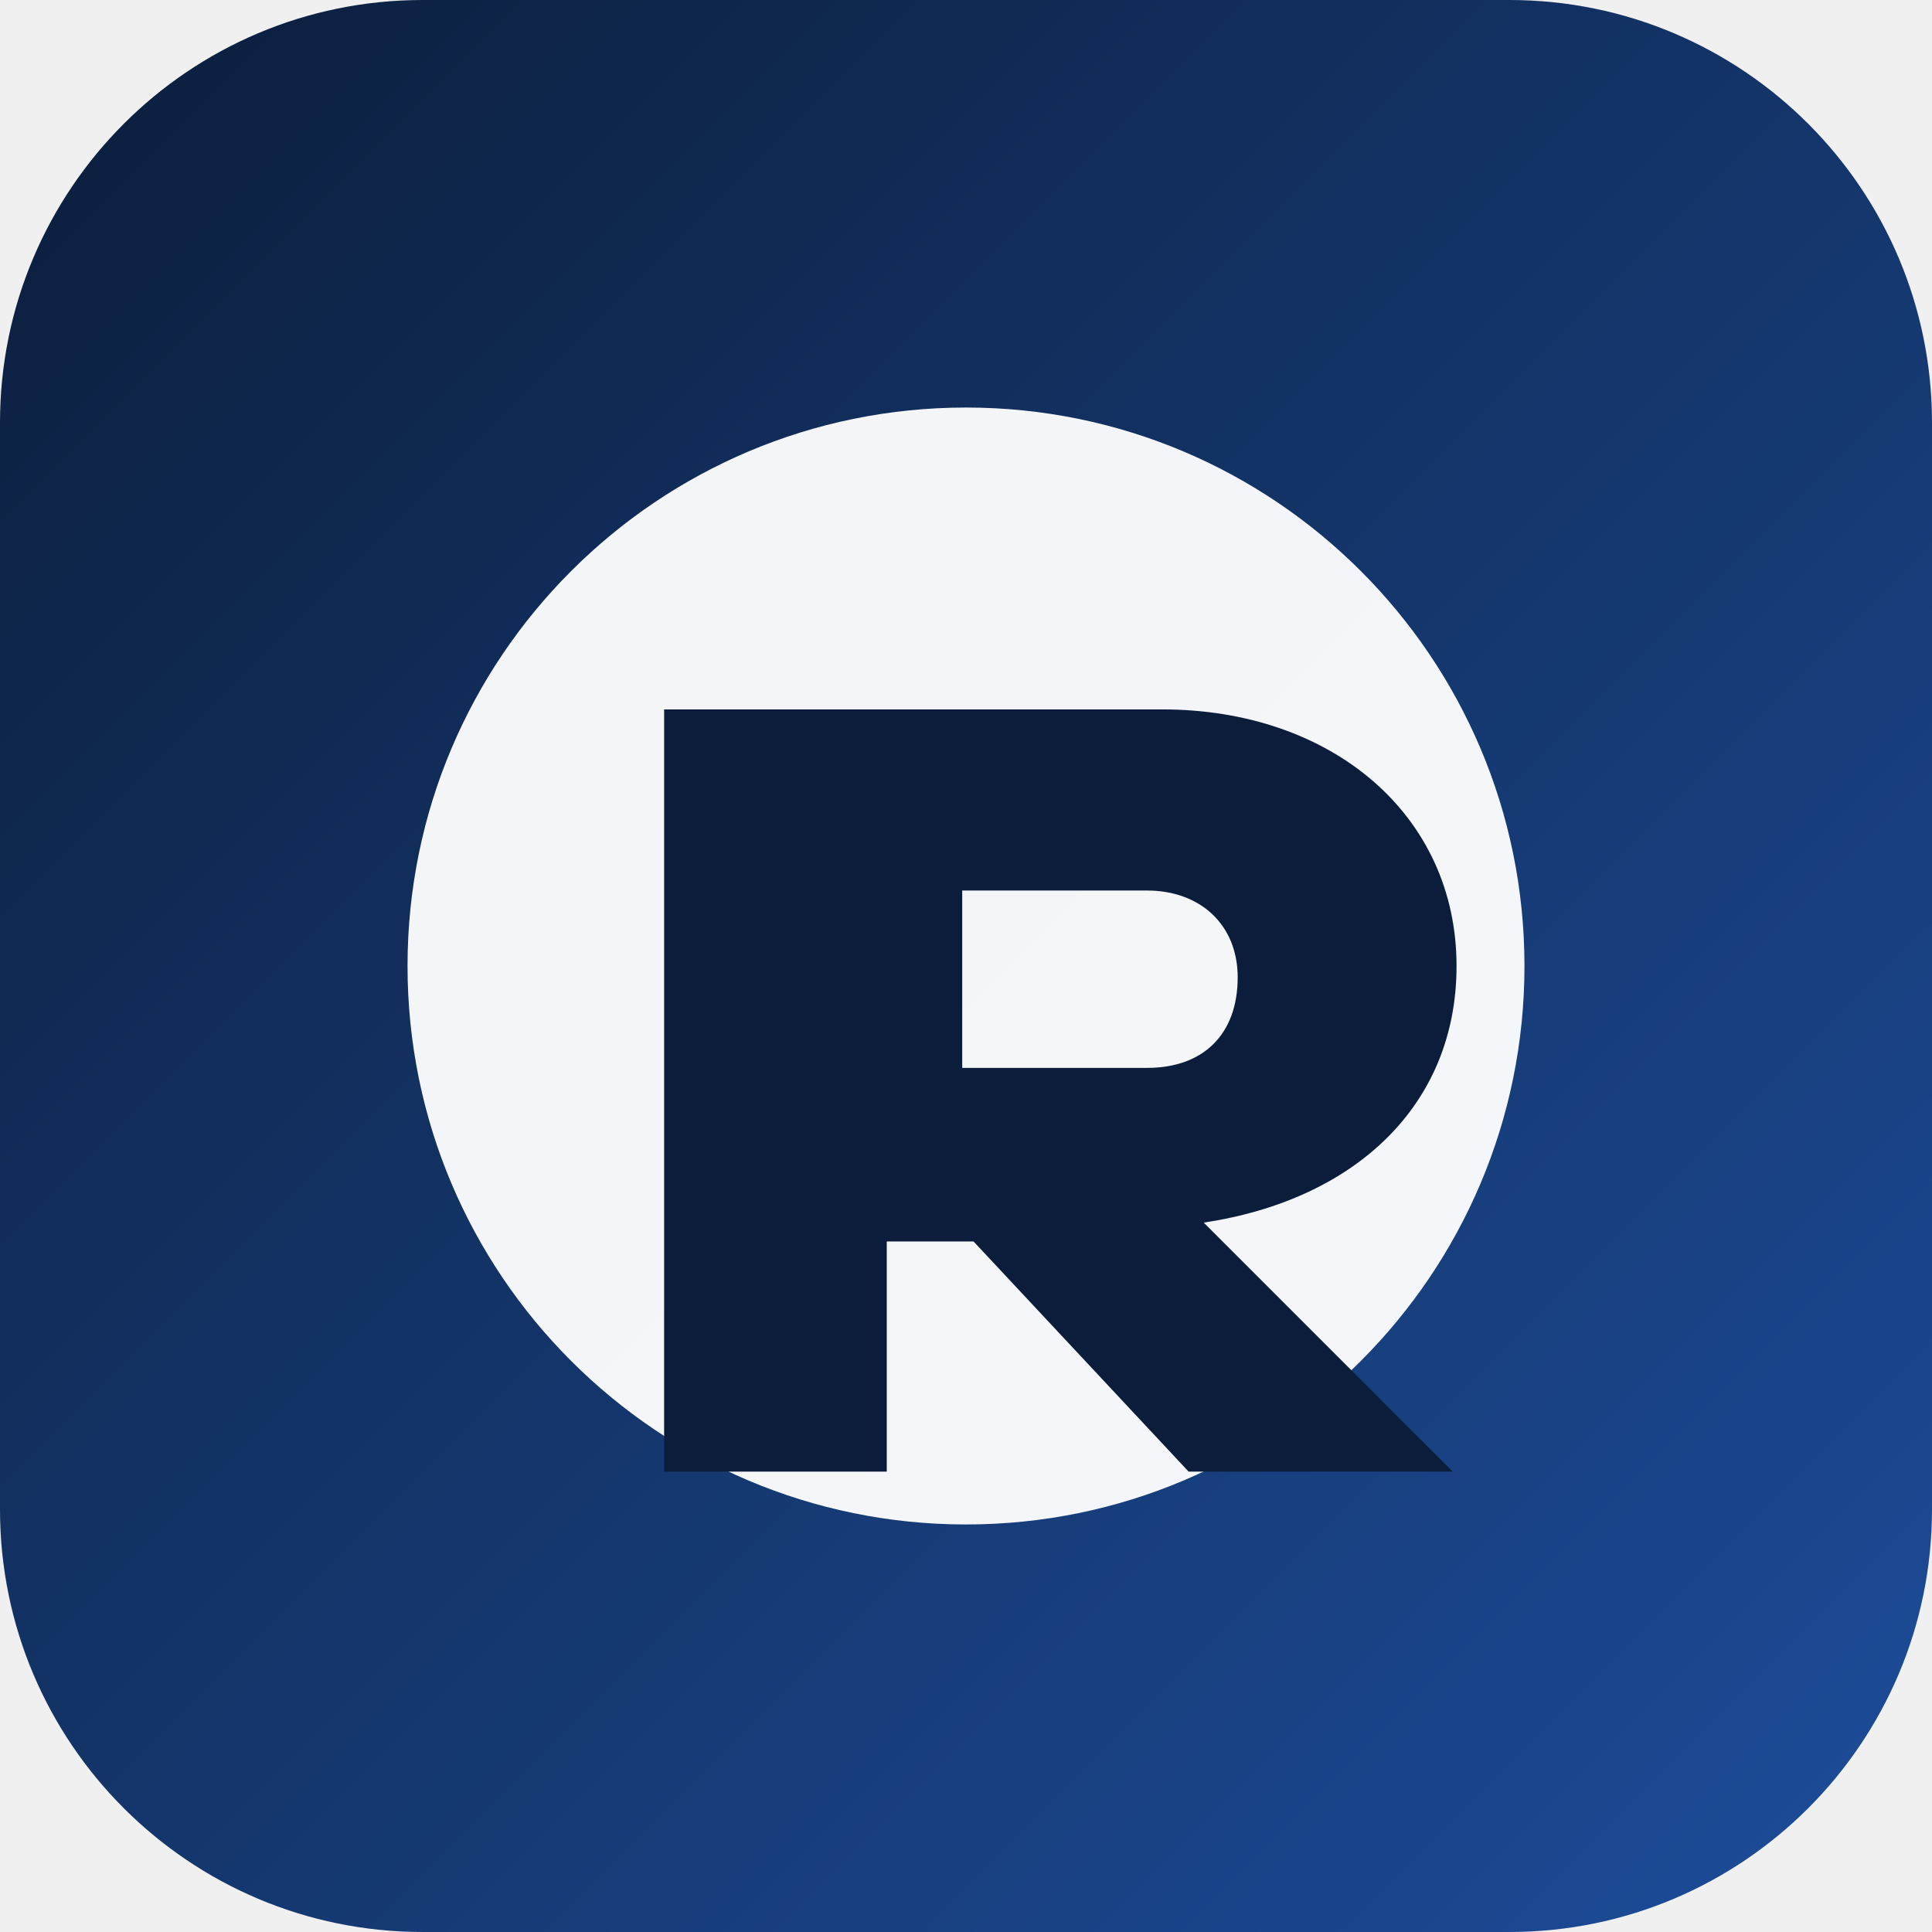
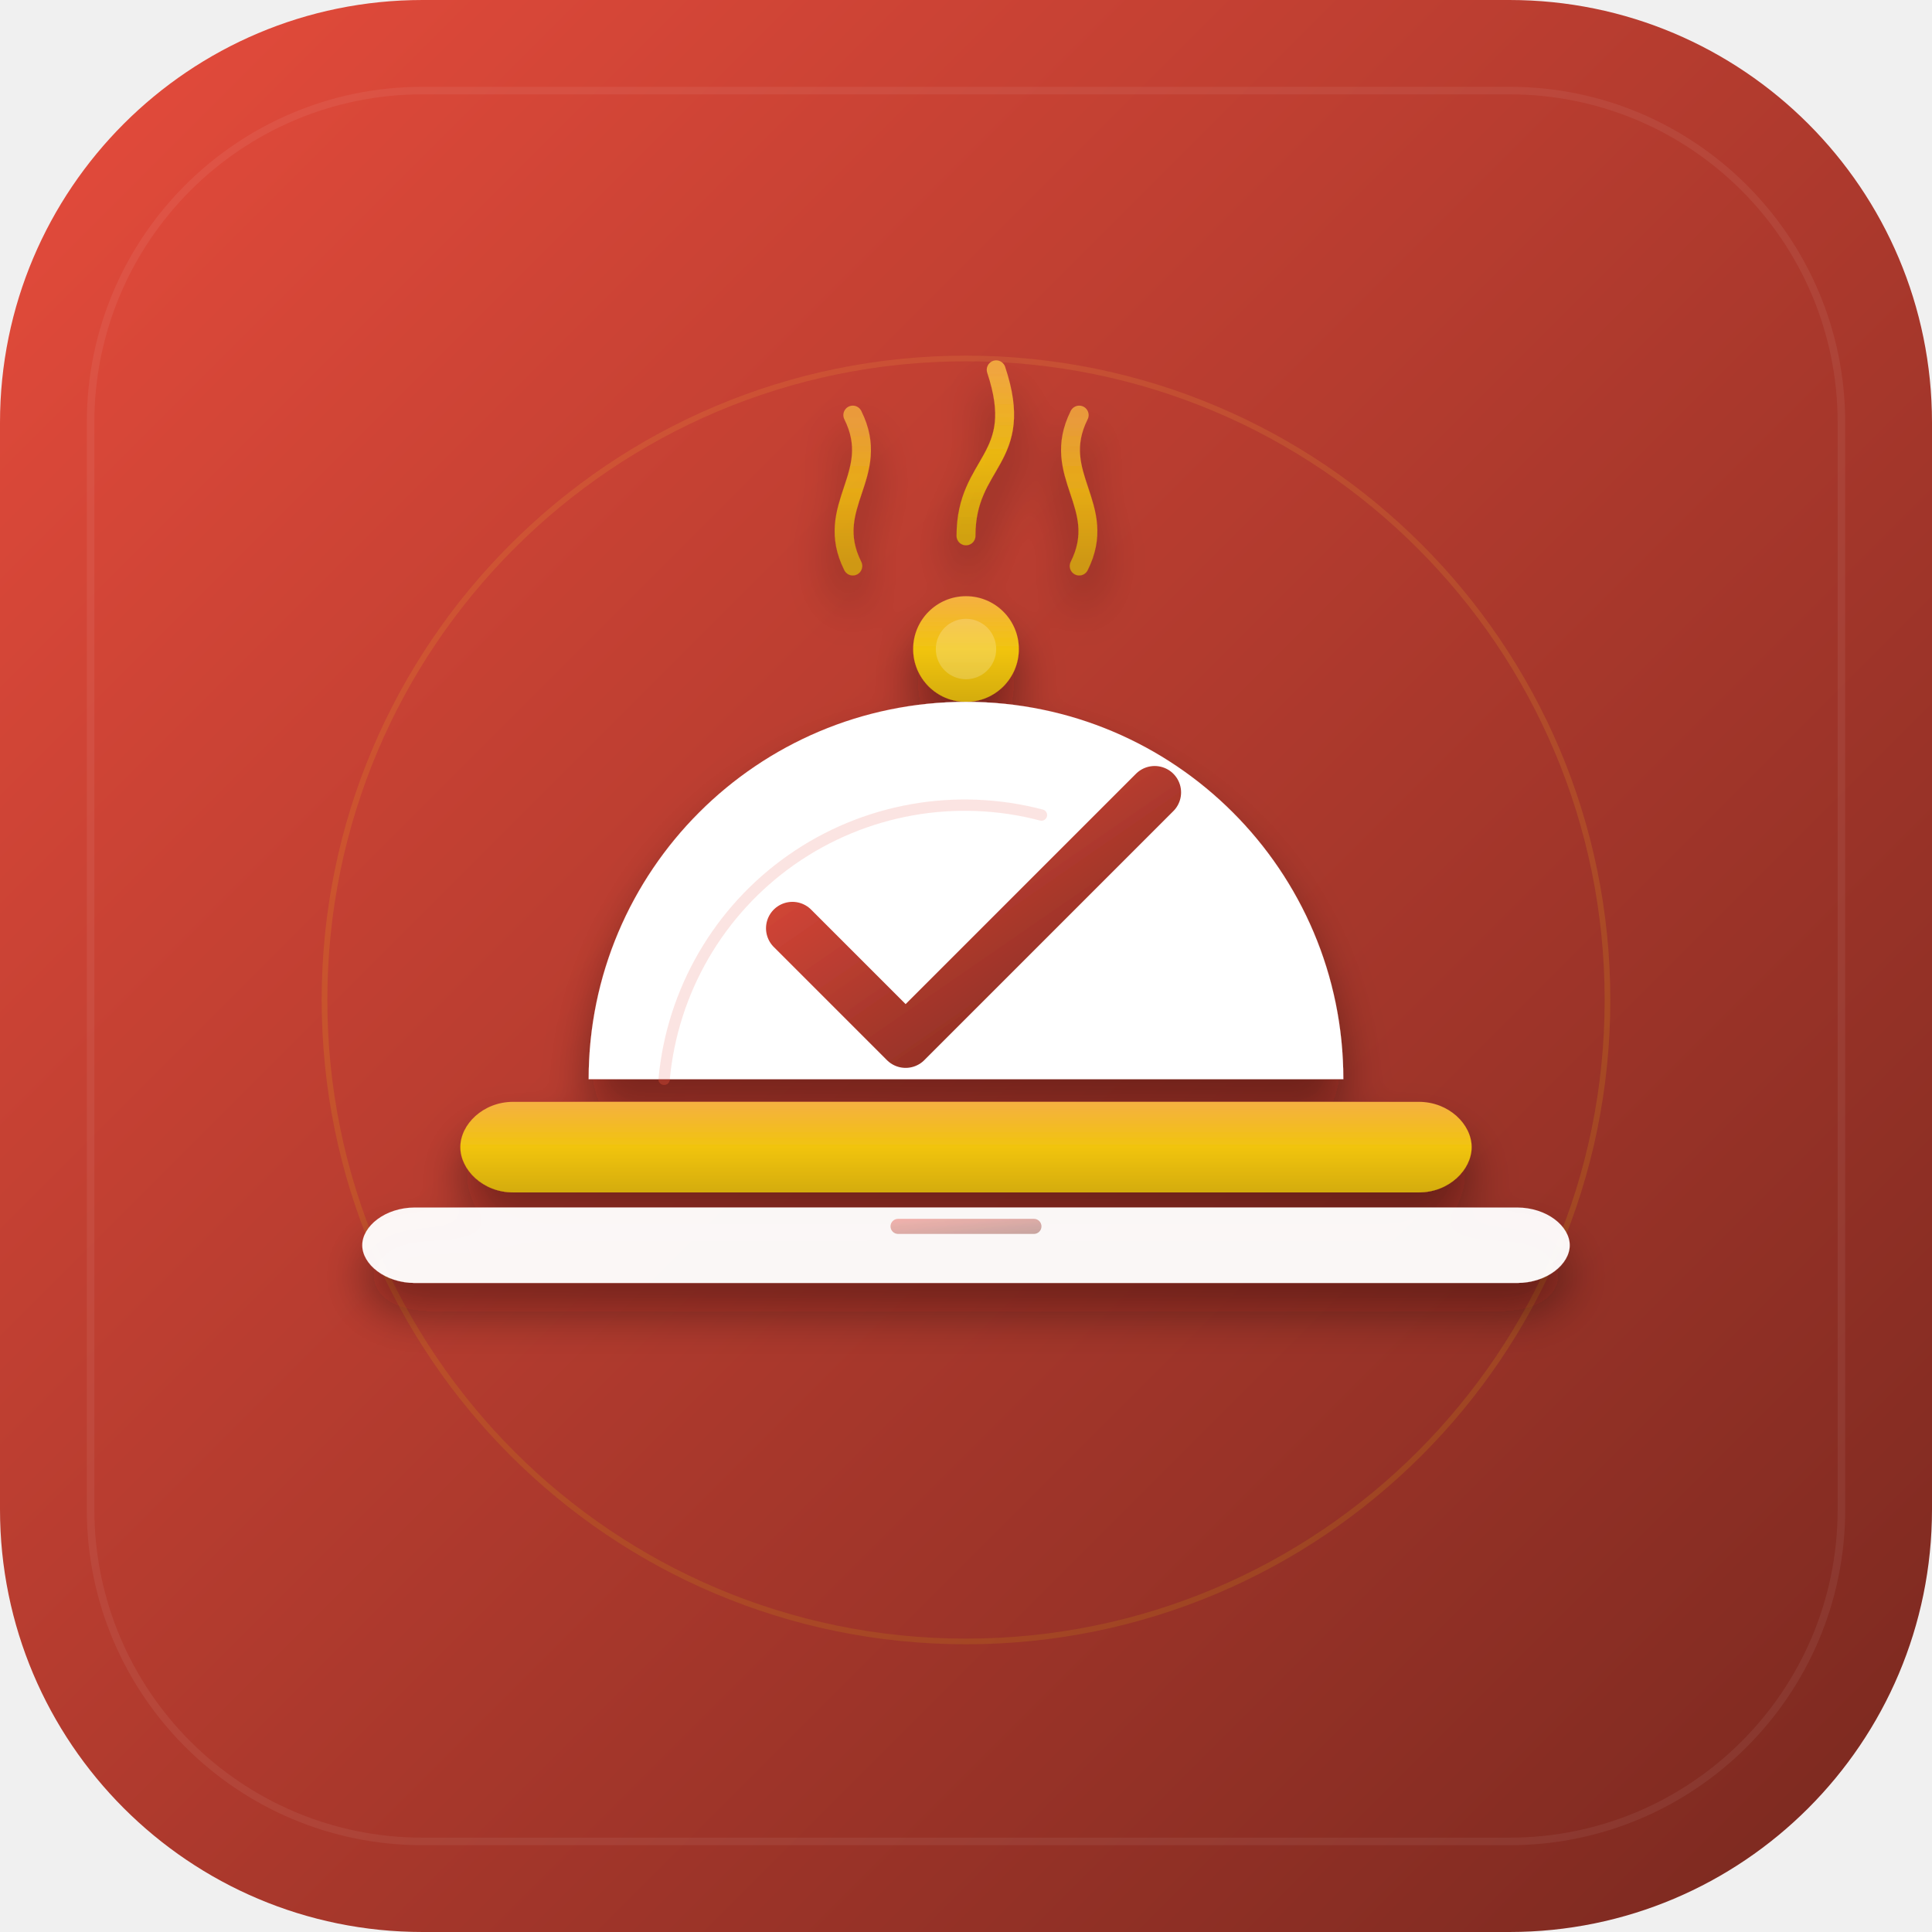
- <svg xmlns="http://www.w3.org/2000/svg" viewBox="0 0 512 512" role="img" aria-label="BilliBilli icon">
+ <svg xmlns="http://www.w3.org/2000/svg" viewBox="0 0 512 512" role="img" aria-label="Umiya Caters Logo">
  <defs>
-     <linearGradient id="bg" x1="0" y1="0" x2="1" y2="1">
-       <stop offset="0%" stop-color="#0b1d3a" />
-       <stop offset="100%" stop-color="#1d4d9b" />
+     <linearGradient id="brand-grad" x1="0" y1="0" x2="1" y2="1">
+       <stop offset="0%" stop-color="#E74C3C" />
+       <stop offset="100%" stop-color="#78281F" />
    </linearGradient>
+     <linearGradient id="gold-grad" x1="0" y1="0" x2="0" y2="1">
+       <stop offset="0%" stop-color="#F5B041" />
+       <stop offset="50%" stop-color="#F1C40F" />
+       <stop offset="100%" stop-color="#D4AC0D" />
+     </linearGradient>
+     <filter id="shadow" x="-10%" y="-10%" width="120%" height="120%">
+       <feDropShadow dx="0" dy="8" stdDeviation="6" flood-color="#1A0506" flood-opacity="0.4" />
+     </filter>
  </defs>
-   <rect width="512" height="512" rx="112" fill="url(#bg)" />
-   <circle cx="256" cy="256" r="148" fill="#ffffff" opacity="0.95" />
-   <path d="M196 188h112c45 0 78 28 78 68 0 37-27 62-67 68l66 66h-70l-57-61h-23v61h-59V188zm59 48v47h49c15 0 24-9 24-24 0-14-10-23-24-23h-49z" fill="#0b1d3a" />
+   <rect width="512" height="512" rx="112" fill="url(#brand-grad)" />
+   <rect x="24" y="24" width="464" height="464" rx="88" fill="none" stroke="rgba(255,255,255,0.06)" stroke-width="2" />
+   <circle cx="256" cy="265" r="170" fill="none" stroke="url(#gold-grad)" stroke-width="1.5" opacity="0.15" />
+   <g filter="url(#shadow)">
+     <path d="M226 150 c -8 -16, 8 -24, 0 -40" fill="none" stroke="url(#gold-grad)" stroke-width="5" stroke-linecap="round" opacity="0.8" />
+     <path d="M256 142 c 0 -20, 16 -20, 8 -44" fill="none" stroke="url(#gold-grad)" stroke-width="5" stroke-linecap="round" opacity="0.9" />
+     <path d="M286 150 c 8 -16, -8 -24, 0 -40" fill="none" stroke="url(#gold-grad)" stroke-width="5" stroke-linecap="round" opacity="0.8" />
+     <circle cx="256" cy="172" r="14" fill="url(#gold-grad)" />
+     <circle cx="256" cy="172" r="8" fill="#ffffff" opacity="0.2" />
+     <path d="M156 286 a 100 100 0 0 1 200 0 Z" fill="#ffffff" />
+     <path d="M176 286 a 80 80 0 0 1 100 -70" fill="none" stroke="#E74C3C" stroke-width="3" stroke-linecap="round" opacity="0.15" />
+     <path d="M210 246 l 30 30 l 66 -66" fill="none" stroke="url(#brand-grad)" stroke-width="14" stroke-linecap="round" stroke-linejoin="round" />
+     <path d="M136 292 h 240 c 8 0, 14 6, 14 12 c 0 6, -6 12, -14 12 H 136 c -8 0, -14 -6, -14 -12 c 0 -6, 6 -12, 14 -12 Z" fill="url(#gold-grad)" />
+     <path d="M110 320 h 292 c 8 0, 14 5, 14 10 c 0 5, -6 10, -14 10 H 110 c -8 0, -14 -5, -14 -10 c 0 -5, 6 -10, 14 -10 Z" fill="#ffffff" opacity="0.95" />
+     <rect x="236" y="323" width="40" height="4" rx="2" fill="url(#brand-grad)" opacity="0.4" />
+   </g>
</svg>
